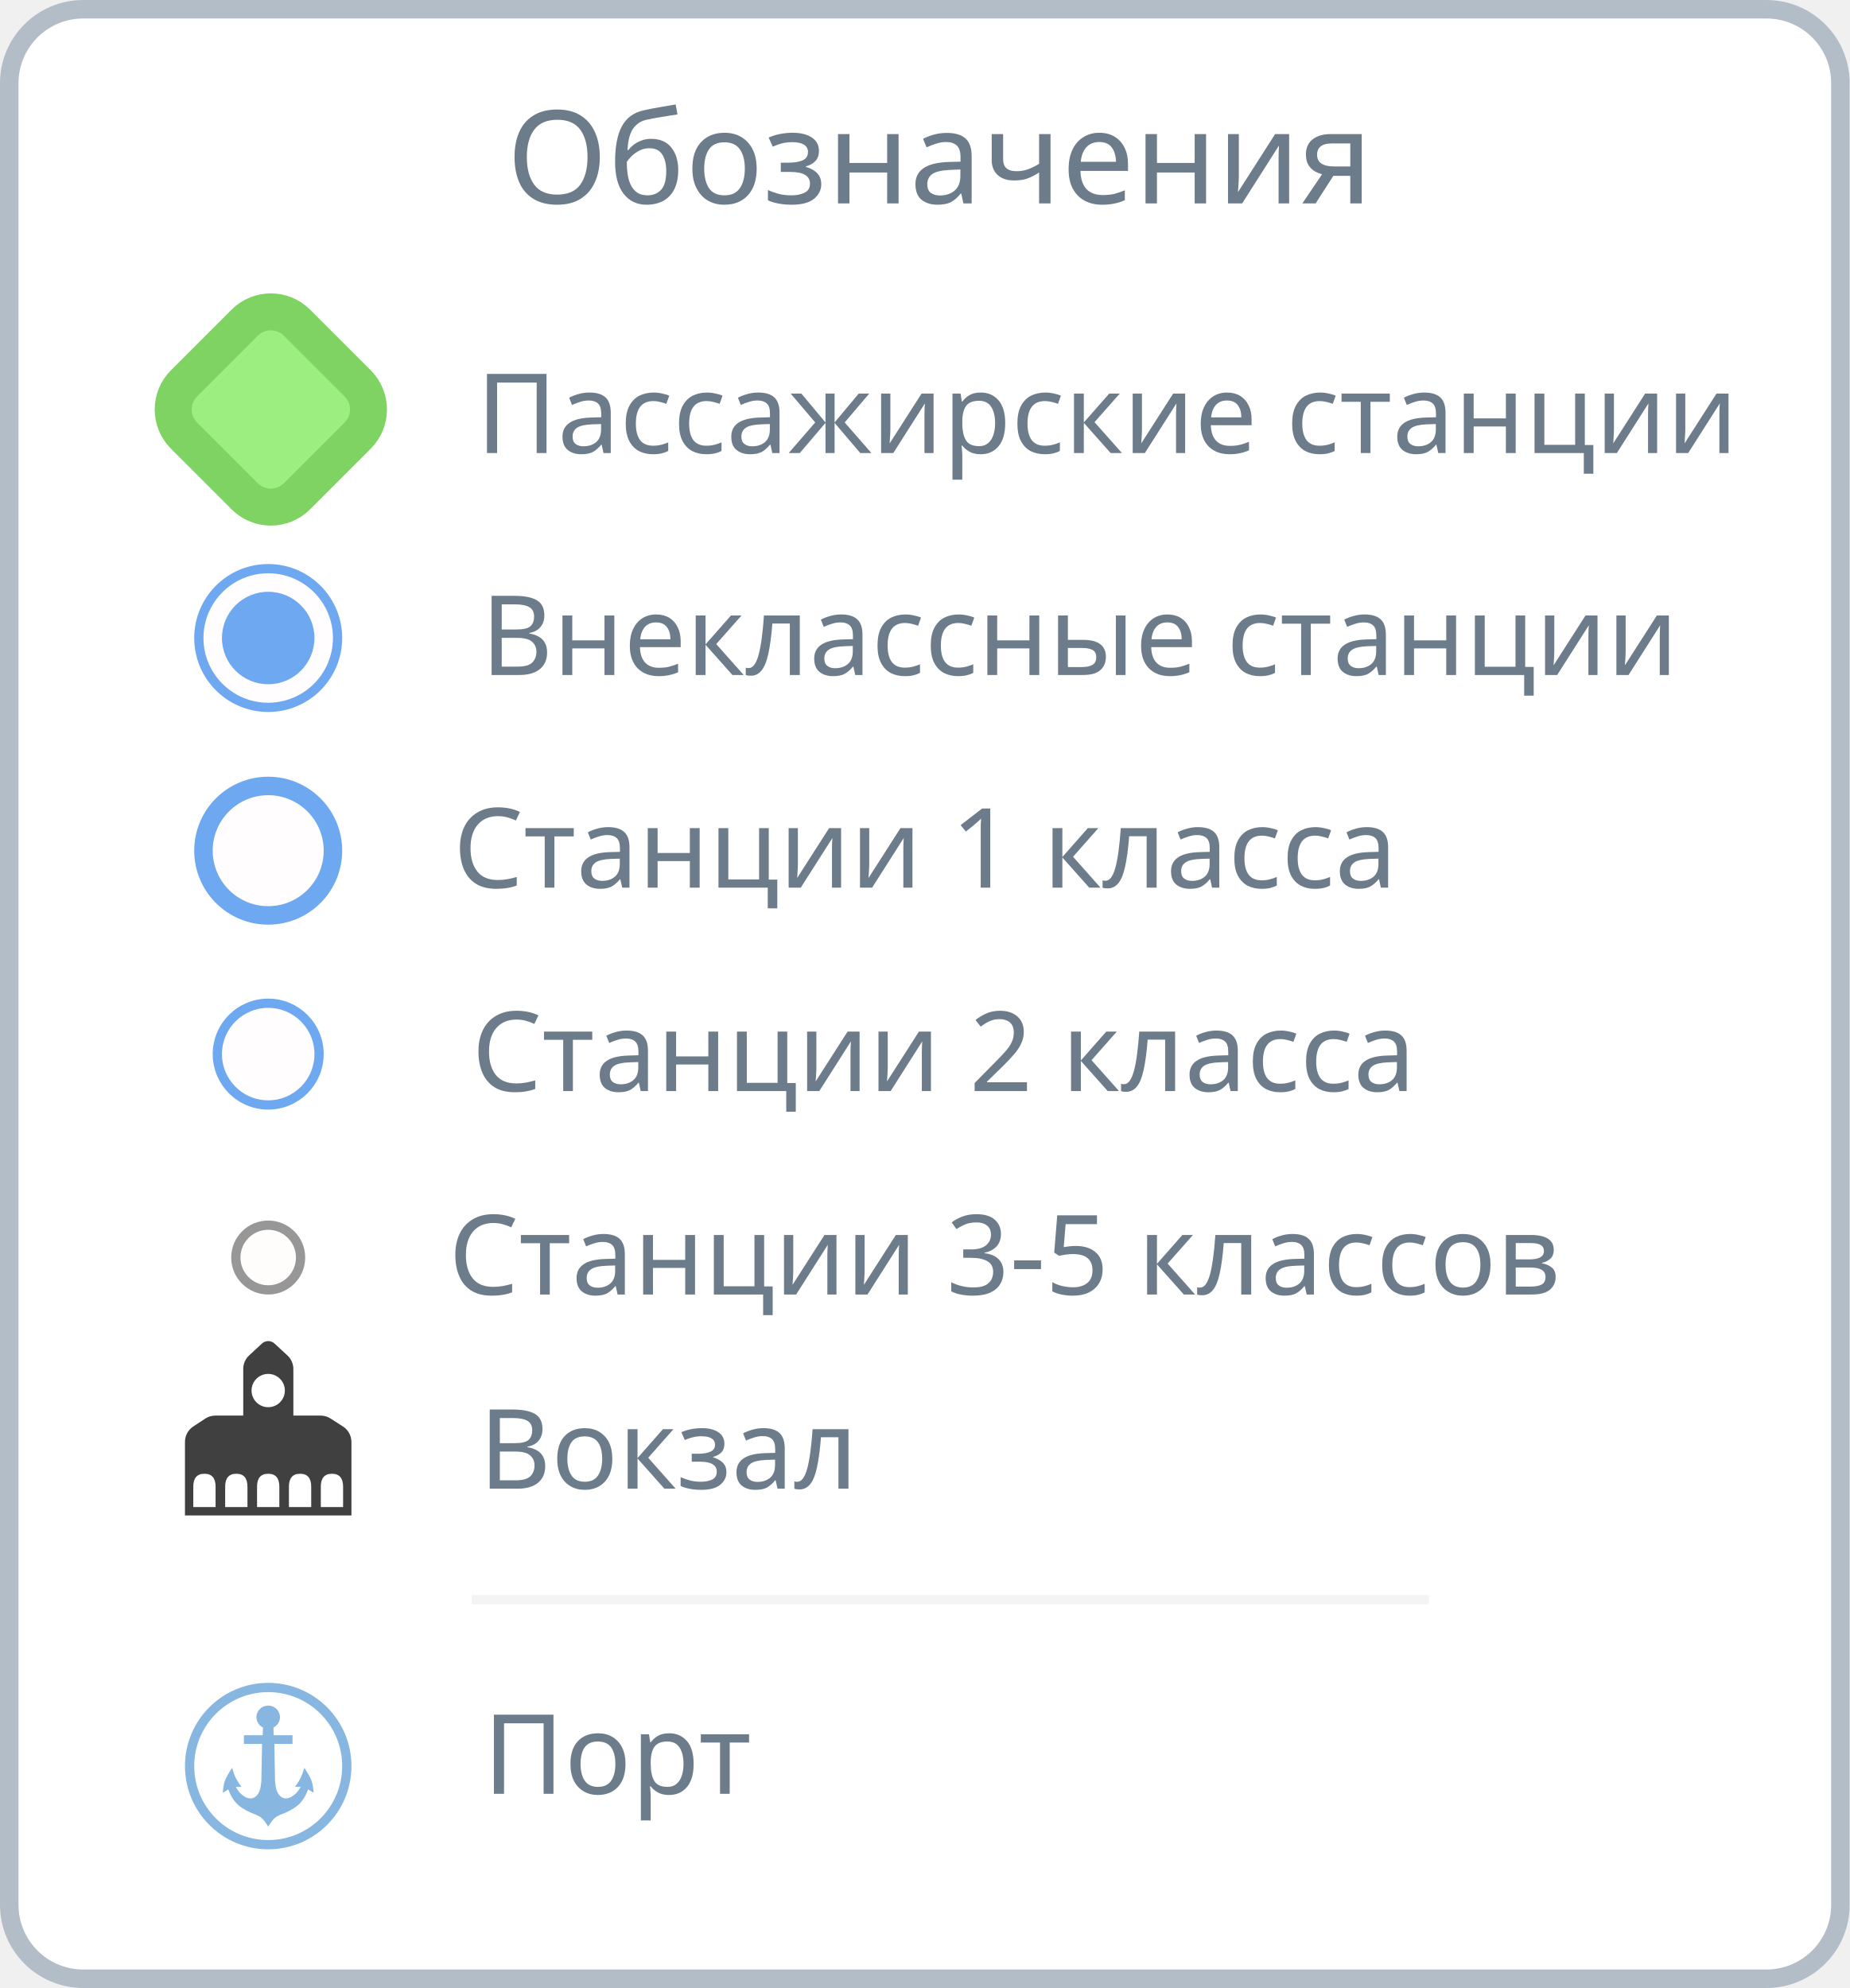
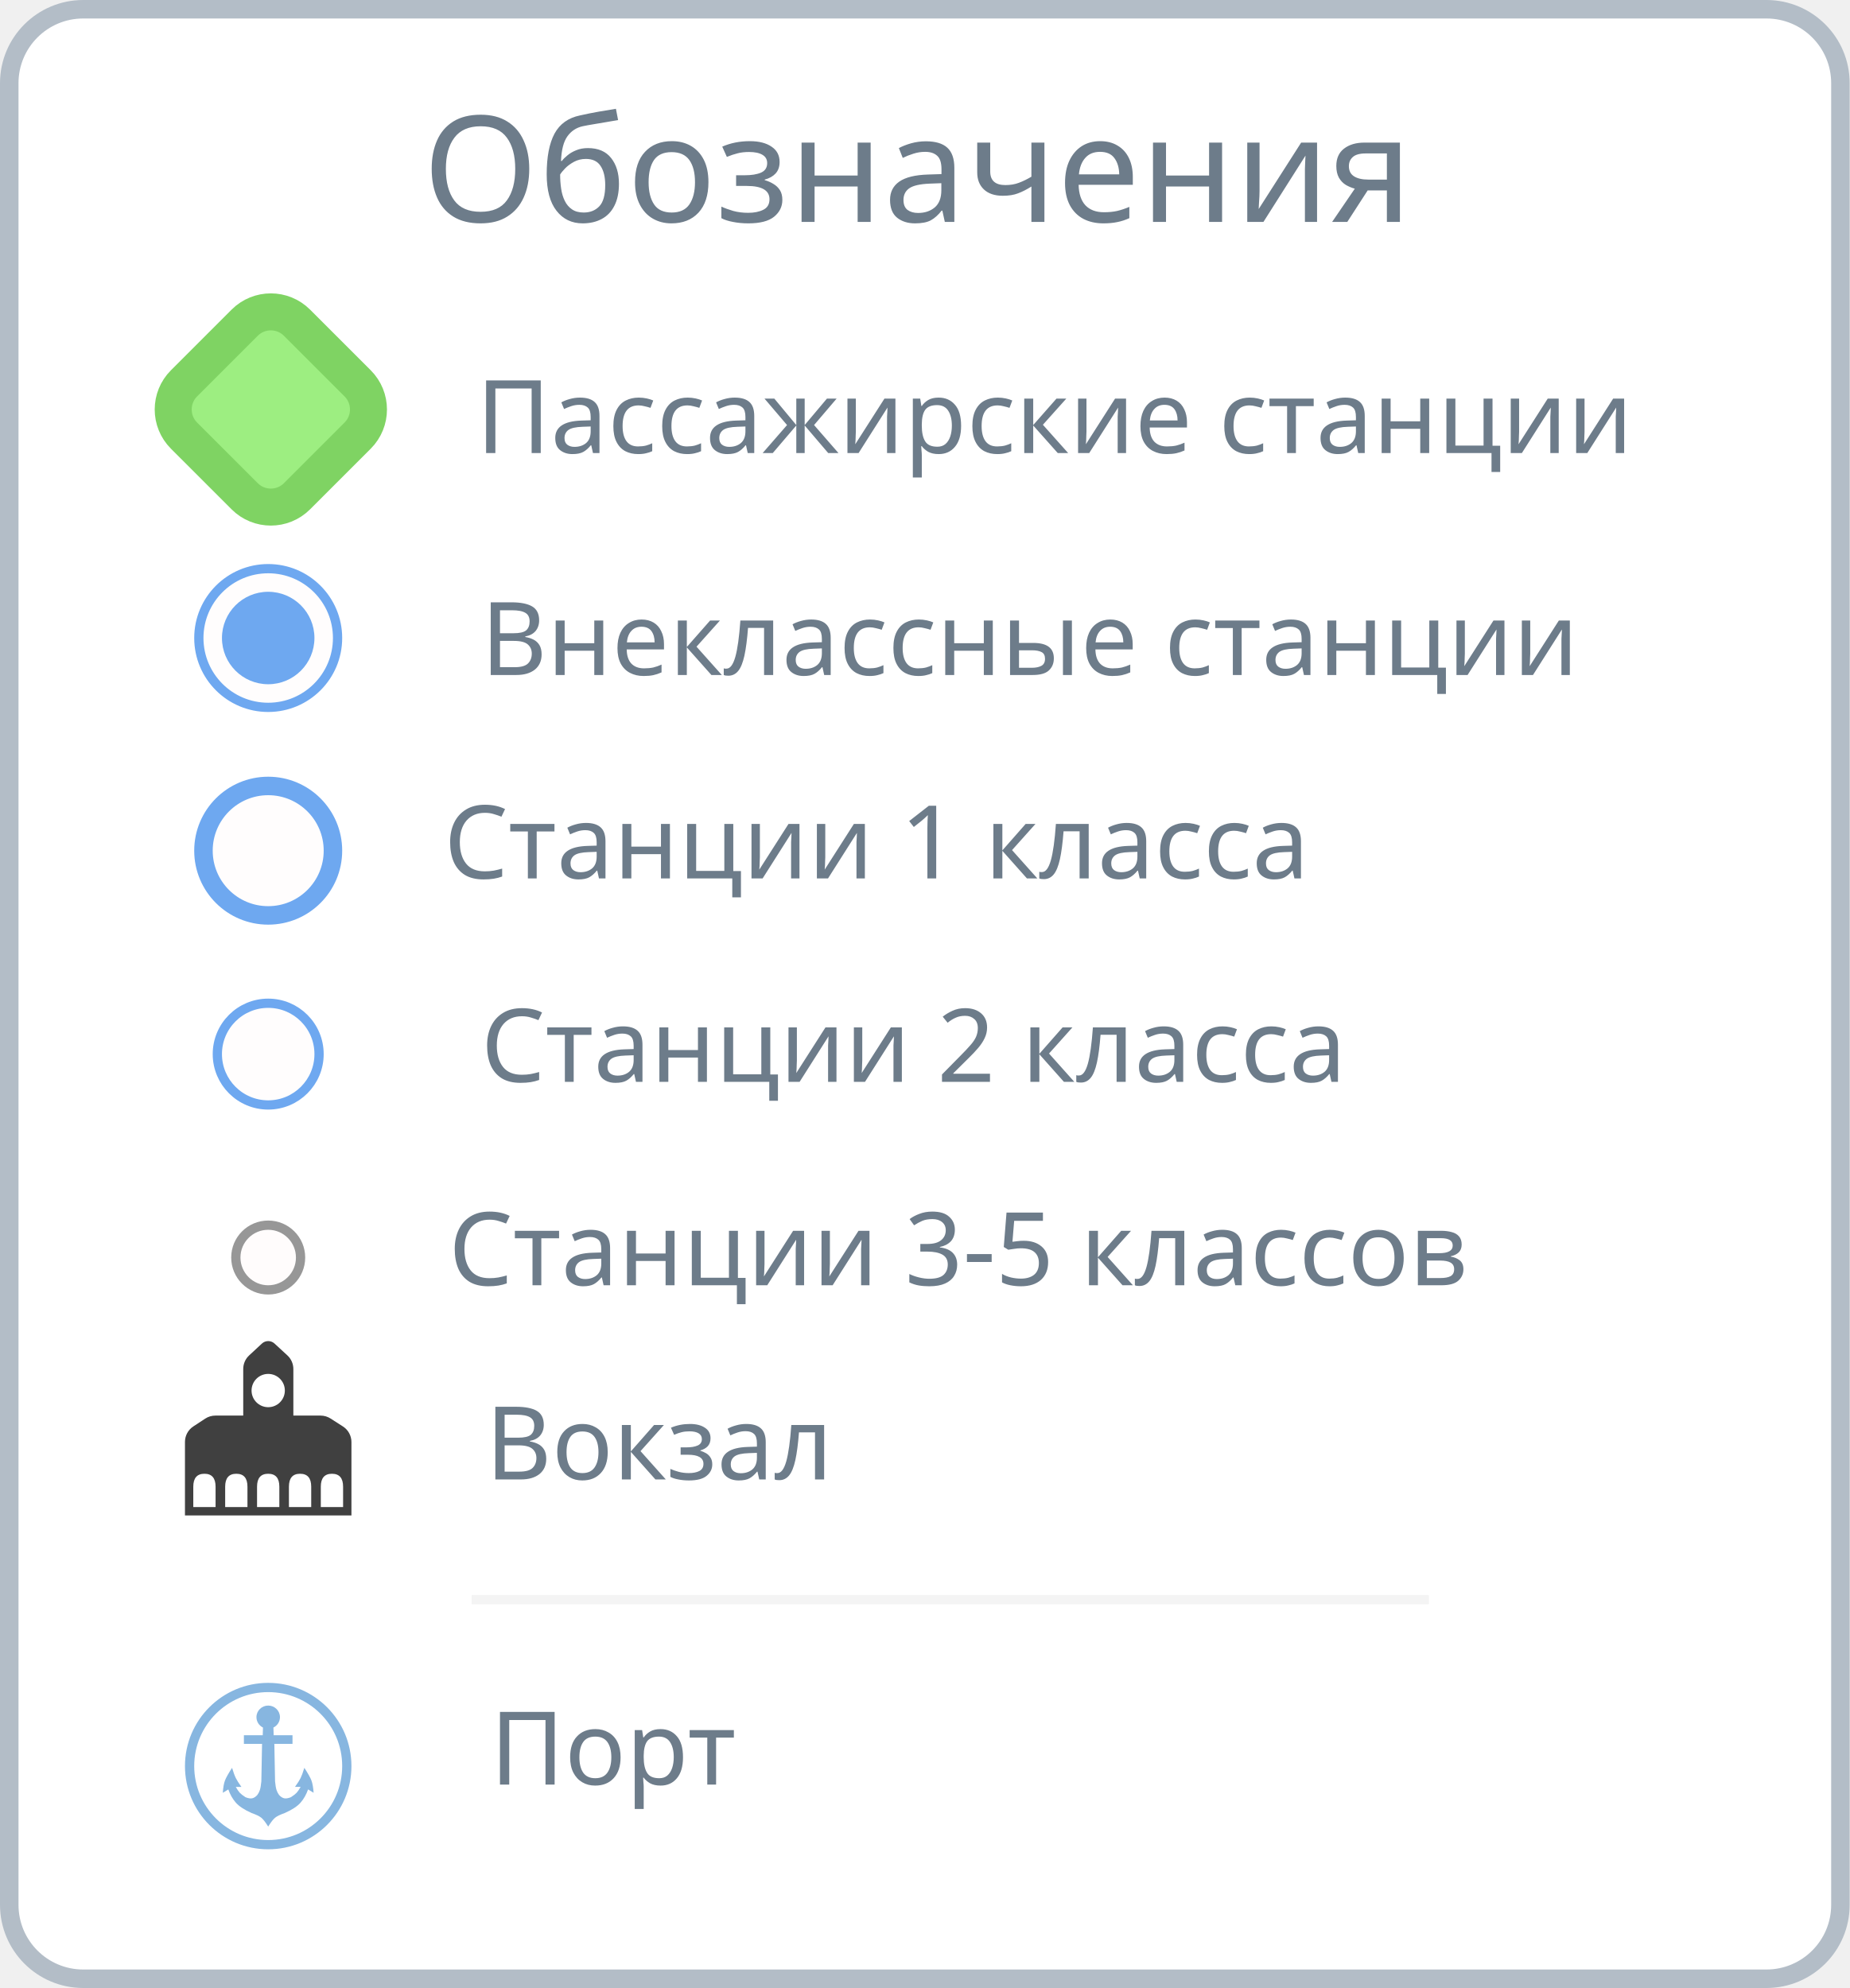
<svg xmlns="http://www.w3.org/2000/svg" width="200px" height="215px" viewBox="0 0 200 215" version="1.1">
  <g id="legend" stroke="none" stroke-width="1" fill="none" fill-rule="evenodd">
    <rect id="Rectangle" stroke="#B3BDC7" stroke-width="2" fill="#FFFFFF" x="1" y="1" width="198" height="213" rx="8" />
    <g id="Group-2" transform="translate(21, 61)">
      <circle id="Oval" stroke="#6EA8F0" fill="#FFFDFD" cx="8" cy="8" r="7.5" />
      <circle id="Oval" fill="#6EA8F0" cx="8" cy="8" r="5" />
    </g>
-     <text id="Внеклассные-станции" font-family="AvenirNext-Regular, Avenir Next" font-size="12" font-weight="normal" fill="#6D7C8A">
+     <text id="Внеклассные-станции" font-family="Verdana" font-size="11" font-weight="normal" fill="#6D7C8A">
      <tspan x="52" y="73">Внеклассные станции</tspan>
    </text>
    <circle id="Oval" stroke="#6EA8F0" stroke-width="2" fill="#FFFDFD" cx="29" cy="92" r="7" />
    <g id="st" transform="translate(23, 108)" fill="#FFFDFD" stroke="#6EA8F0">
      <circle id="Oval" cx="6" cy="6" r="5.5" />
    </g>
-     <text id="Обозначения" font-family="AvenirNext-Medium, Avenir Next" font-size="14" font-weight="400" fill="#6D7C8A">
-       <tspan x="54.776" y="22">Обозначения</tspan>
+     <text id="Обозначения" font-family="Verdana" font-size="16" font-weight="normal" fill="#6D7C8A">
+       <tspan x="45.711" y="24">Обозначения</tspan>
    </text>
-     <text id="Станции-1-класса" font-family="AvenirNext-Regular, Avenir Next" font-size="12" font-weight="normal" fill="#6D7C8A">
-       <tspan x="49" y="96"> Станции 1 класса</tspan>
+     <text id="Станции-1-класса" font-family="Verdana" font-size="11" font-weight="normal" fill="#6D7C8A">
+       <tspan x="48" y="95"> Станции 1 класса</tspan>
    </text>
-     <text id="Станции-2-класса" font-family="AvenirNext-Regular, Avenir Next" font-size="12" font-weight="normal" fill="#6D7C8A">
-       <tspan x="51" y="118">Станции 2 класса</tspan>
+     <text id="Станции-2-класса" font-family="Verdana" font-size="11" font-weight="normal" fill="#6D7C8A">
+       <tspan x="52" y="117">Станции 2 класса</tspan>
    </text>
-     <text id="Станции-3-5-классов" font-family="AvenirNext-Regular, Avenir Next" font-size="12" font-weight="normal" fill="#6D7C8A">
-       <tspan x="48.5" y="140"> Станции 3-5 классов</tspan>
+     <text id="Станции-3-5-классов" font-family="Verdana" font-size="11" font-weight="normal" fill="#6D7C8A">
+       <tspan x="48.5" y="139"> Станции 3-5 классов</tspan>
    </text>
    <path d="M33.921,35.648 L24.648,35.648 C23.544,35.648 22.544,36.096 21.82,36.82 C21.096,37.544 20.648,38.544 20.648,39.648 L20.648,48.921 C20.648,50.026 21.096,51.026 21.82,51.75 C22.544,52.473 23.544,52.921 24.648,52.921 L33.921,52.921 C35.026,52.921 36.026,52.473 36.75,51.75 C37.473,51.026 37.921,50.026 37.921,48.921 L37.921,39.648 C37.921,38.544 37.473,37.544 36.75,36.82 C36.026,36.096 35.026,35.648 33.921,35.648 Z" id="Rectangle" stroke="#7FD363" stroke-width="4" fill="#9DEE81" transform="translate(29.28473, 44.28473) rotate(-45) translate(-29.28473, -44.28473) " />
-     <text id="Пассажирские-станции" font-family="AvenirNext-Regular, Avenir Next" font-size="12" font-weight="normal" fill="#6D7C8A">
+     <text id="Пассажирские-станции" font-family="Verdana" font-size="11" font-weight="normal" fill="#6D7C8A">
      <tspan x="51.5" y="49">Пассажирские станции</tspan>
    </text>
-     <text id="Порт" font-family="AvenirNext-Regular, Avenir Next" font-size="12" font-weight="normal" fill="#6D7C8A">
-       <tspan x="52.25" y="194">Порт</tspan>
+     <text id="Порт" font-family="Verdana" font-size="11" font-weight="normal" fill="#6D7C8A">
+       <tspan x="53" y="193">Порт</tspan>
    </text>
    <circle id="Oval" stroke="#979797" fill="#FFFCFC" cx="29" cy="136" r="3.5" />
    <g id="Group" transform="translate(20, 182)">
      <circle id="Oval" stroke="#87B6E0" fill="#FFFFFF" cx="9" cy="9" r="8.5" />
      <path d="M8.999,2.455 C9.702,2.455 10.271,3.016 10.271,3.708 C10.271,4.201 9.983,4.627 9.564,4.832 L9.591,5.663 L11.628,5.663 L11.628,6.6 L9.665,6.6 L9.742,10.656 C9.783,11.088 9.838,11.402 9.904,11.599 C9.97,11.796 10.06,11.97 10.174,12.121 C10.346,12.317 10.528,12.437 10.719,12.481 C10.91,12.525 11.155,12.488 11.454,12.368 C11.74,12.182 11.945,12.023 12.071,11.889 C12.196,11.756 12.341,11.543 12.505,11.252 L12.505,11.252 L11.896,11.252 C12.182,10.855 12.385,10.534 12.505,10.29 C12.625,10.046 12.759,9.679 12.908,9.19 C13.308,9.804 13.566,10.265 13.68,10.573 C13.794,10.881 13.87,11.32 13.909,11.889 L13.909,11.889 L13.312,11.524 C13.121,12.074 12.852,12.549 12.505,12.948 C12.158,13.347 11.589,13.723 10.797,14.075 C10.295,14.252 9.943,14.424 9.742,14.588 C9.541,14.753 9.293,15.072 8.999,15.545 L8.999,15.545 L8.999,15.542 L8.893,15.374 C8.646,14.993 8.434,14.731 8.258,14.587 C8.057,14.422 7.705,14.251 7.203,14.073 C6.411,13.721 5.842,13.346 5.495,12.947 C5.148,12.547 4.879,12.072 4.688,11.522 L4.091,11.888 C4.13,11.318 4.206,10.879 4.32,10.571 C4.434,10.263 4.692,9.803 5.092,9.189 C5.241,9.678 5.375,10.044 5.495,10.289 C5.615,10.533 5.818,10.854 6.104,11.25 L5.495,11.25 C5.659,11.542 5.804,11.754 5.929,11.888 C6.055,12.021 6.26,12.181 6.546,12.366 C6.845,12.486 7.09,12.524 7.281,12.48 C7.472,12.435 7.654,12.315 7.826,12.12 C7.94,11.969 8.03,11.795 8.096,11.598 C8.162,11.401 8.217,11.087 8.258,10.655 L8.335,6.599 L6.372,6.599 L6.372,5.661 L8.409,5.661 L8.436,4.832 C8.016,4.628 7.728,4.201 7.728,3.708 C7.728,3.016 8.297,2.455 8.999,2.455 Z" id="Combined-Shape" fill="#87B6E0" transform="translate(9, 9) scale(-1, 1) translate(-9, -9) " />
    </g>
    <line x1="51" y1="173" x2="154.5" y2="173" id="Path-79" stroke="#F4F4F4" />
    <g id="zd_vkz" transform="translate(20, 145)" fill="#404040">
      <path d="M9.68,0.3 L11.074,1.584 C11.486,1.963 11.72,2.497 11.72,3.056 L11.72,13.494 L6.3,13.494 L6.3,3.052 C6.3,2.495 6.532,1.964 6.94,1.585 L8.322,0.303 C8.705,-0.052 9.296,-0.053 9.68,0.3 Z M9,3.586 C8.006,3.586 7.2,4.392 7.2,5.386 C7.2,6.38 8.006,7.186 9,7.186 C9.994,7.186 10.8,6.38 10.8,5.386 C10.8,4.392 9.994,3.586 9,3.586 Z" id="Combined-Shape" />
-       <path d="M14.662,8.094 C15.045,8.094 15.42,8.204 15.742,8.411 L17.08,9.27 C17.654,9.638 18,10.272 18,10.953 L18,18.894 L0,18.894 L0,10.94 C-8.24998011e-17,10.266 0.339,9.638 0.902,9.268 L2.19,8.422 C2.516,8.208 2.898,8.094 3.288,8.094 L14.662,8.094 Z M2.105,14.386 C1.302,14.386 0.9,14.853 0.9,15.785 L0.9,15.785 L0.9,17.986 L3.31,17.986 L3.31,15.785 C3.31,14.853 2.908,14.386 2.105,14.386 Z M15.893,14.386 C15.09,14.386 14.688,14.853 14.688,15.785 L14.688,15.785 L14.688,17.986 L17.098,17.986 L17.098,15.785 C17.098,14.853 16.696,14.386 15.893,14.386 Z M5.552,14.386 C4.749,14.386 4.347,14.853 4.347,15.785 L4.347,15.785 L4.347,17.986 L6.757,17.986 L6.757,15.785 C6.757,14.853 6.355,14.386 5.552,14.386 Z M12.446,14.386 C11.643,14.386 11.241,14.853 11.241,15.785 L11.241,15.785 L11.241,17.986 L13.651,17.986 L13.651,15.785 C13.651,14.853 13.249,14.386 12.446,14.386 Z M8.999,14.386 C8.196,14.386 7.794,14.853 7.794,15.785 L7.794,15.785 L7.794,17.986 L10.204,17.986 L10.204,15.785 C10.204,14.853 9.802,14.386 8.999,14.386 Z" id="Combined-Shape" />
+       <path d="M14.662,8.094 C15.045,8.094 15.42,8.204 15.742,8.411 L17.08,9.27 C17.654,9.638 18,10.272 18,10.953 L18,18.894 L0,18.894 L0,10.94 C8.05678619e-16,10.266 0.339,9.638 0.902,9.268 L2.19,8.422 C2.516,8.208 2.898,8.094 3.288,8.094 L14.662,8.094 Z M2.105,14.386 C1.302,14.386 0.9,14.853 0.9,15.785 L0.9,15.785 L0.9,17.986 L3.31,17.986 L3.31,15.785 C3.31,14.853 2.908,14.386 2.105,14.386 Z M15.893,14.386 C15.09,14.386 14.688,14.853 14.688,15.785 L14.688,15.785 L14.688,17.986 L17.098,17.986 L17.098,15.785 C17.098,14.853 16.696,14.386 15.893,14.386 Z M5.552,14.386 C4.749,14.386 4.347,14.853 4.347,15.785 L4.347,15.785 L4.347,17.986 L6.757,17.986 L6.757,15.785 C6.757,14.853 6.355,14.386 5.552,14.386 Z M12.446,14.386 C11.643,14.386 11.241,14.853 11.241,15.785 L11.241,15.785 L11.241,17.986 L13.651,17.986 L13.651,15.785 C13.651,14.853 13.249,14.386 12.446,14.386 Z M8.999,14.386 C8.196,14.386 7.794,14.853 7.794,15.785 L7.794,15.785 L7.794,17.986 L10.204,17.986 L10.204,15.785 C10.204,14.853 9.802,14.386 8.999,14.386 Z" id="Combined-Shape" />
    </g>
-     <text id="Вокзал" font-family="AvenirNext-Regular, Avenir Next" font-size="12" font-weight="normal" fill="#6D7C8A">
-       <tspan x="51.796" y="161">Вокзал</tspan>
+     <text id="Вокзал" font-family="Verdana" font-size="11" font-weight="normal" fill="#6D7C8A">
+       <tspan x="52.5" y="160">Вокзал</tspan>
    </text>
  </g>
</svg>
